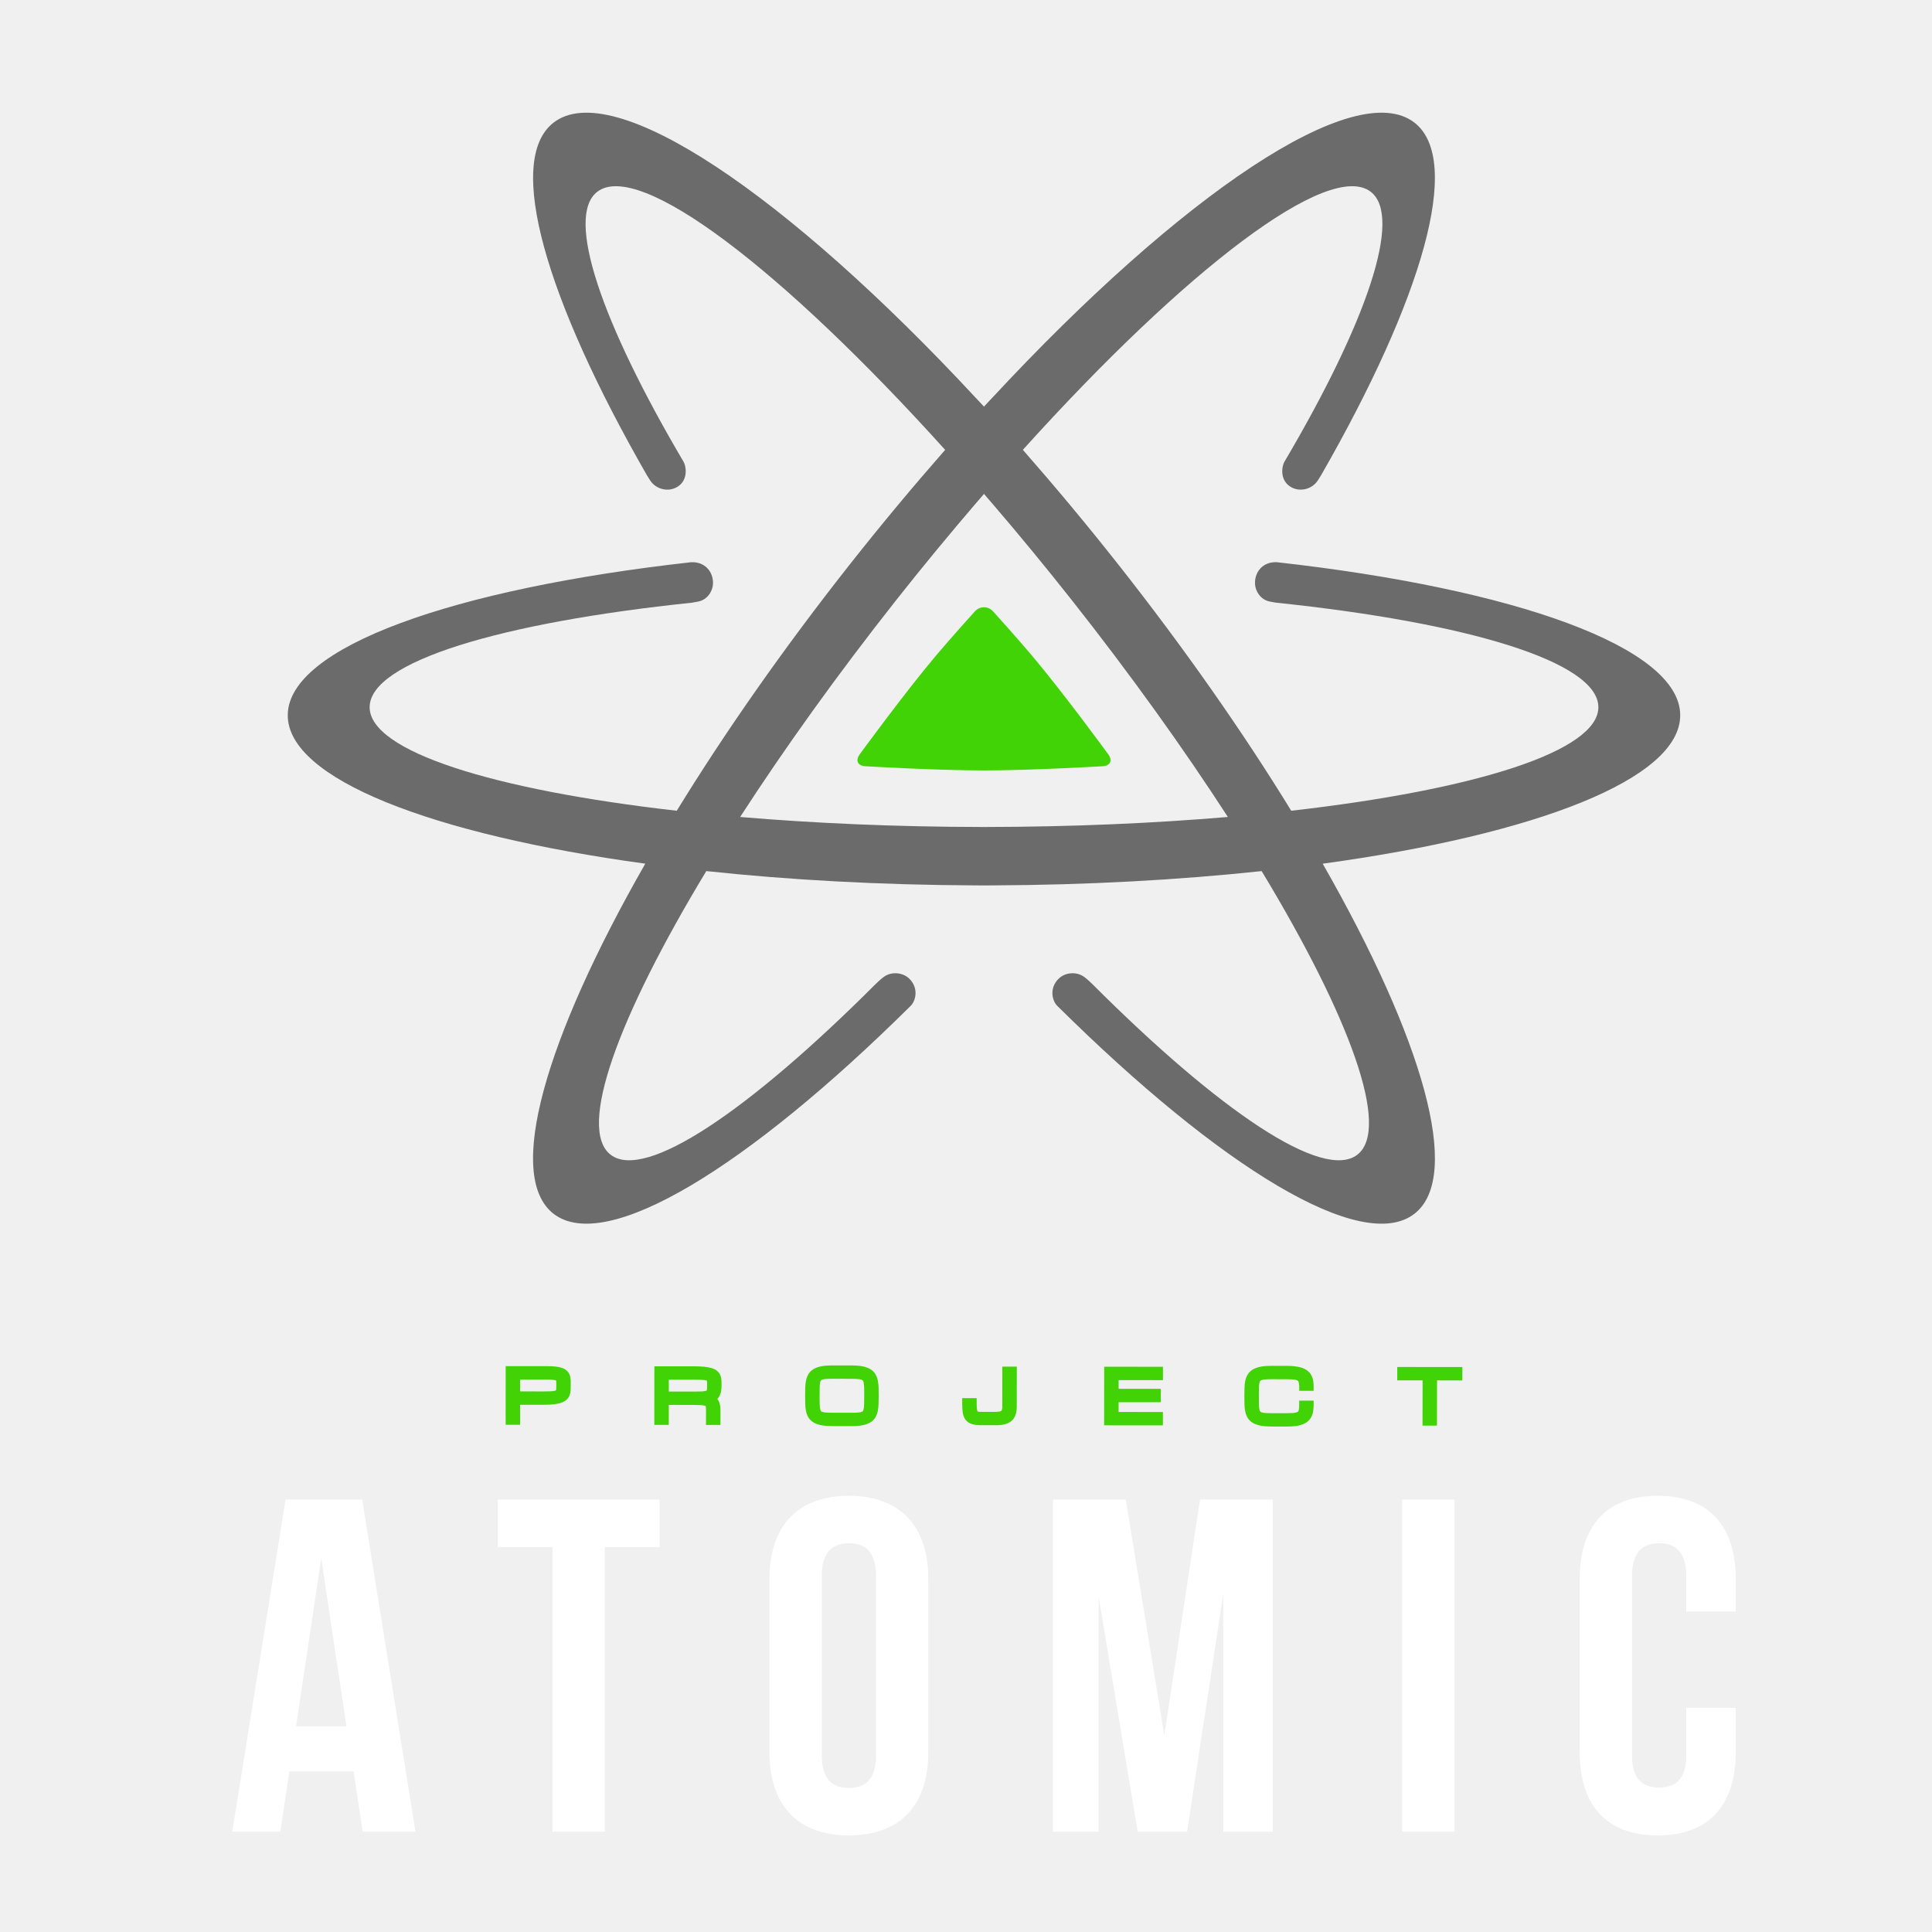
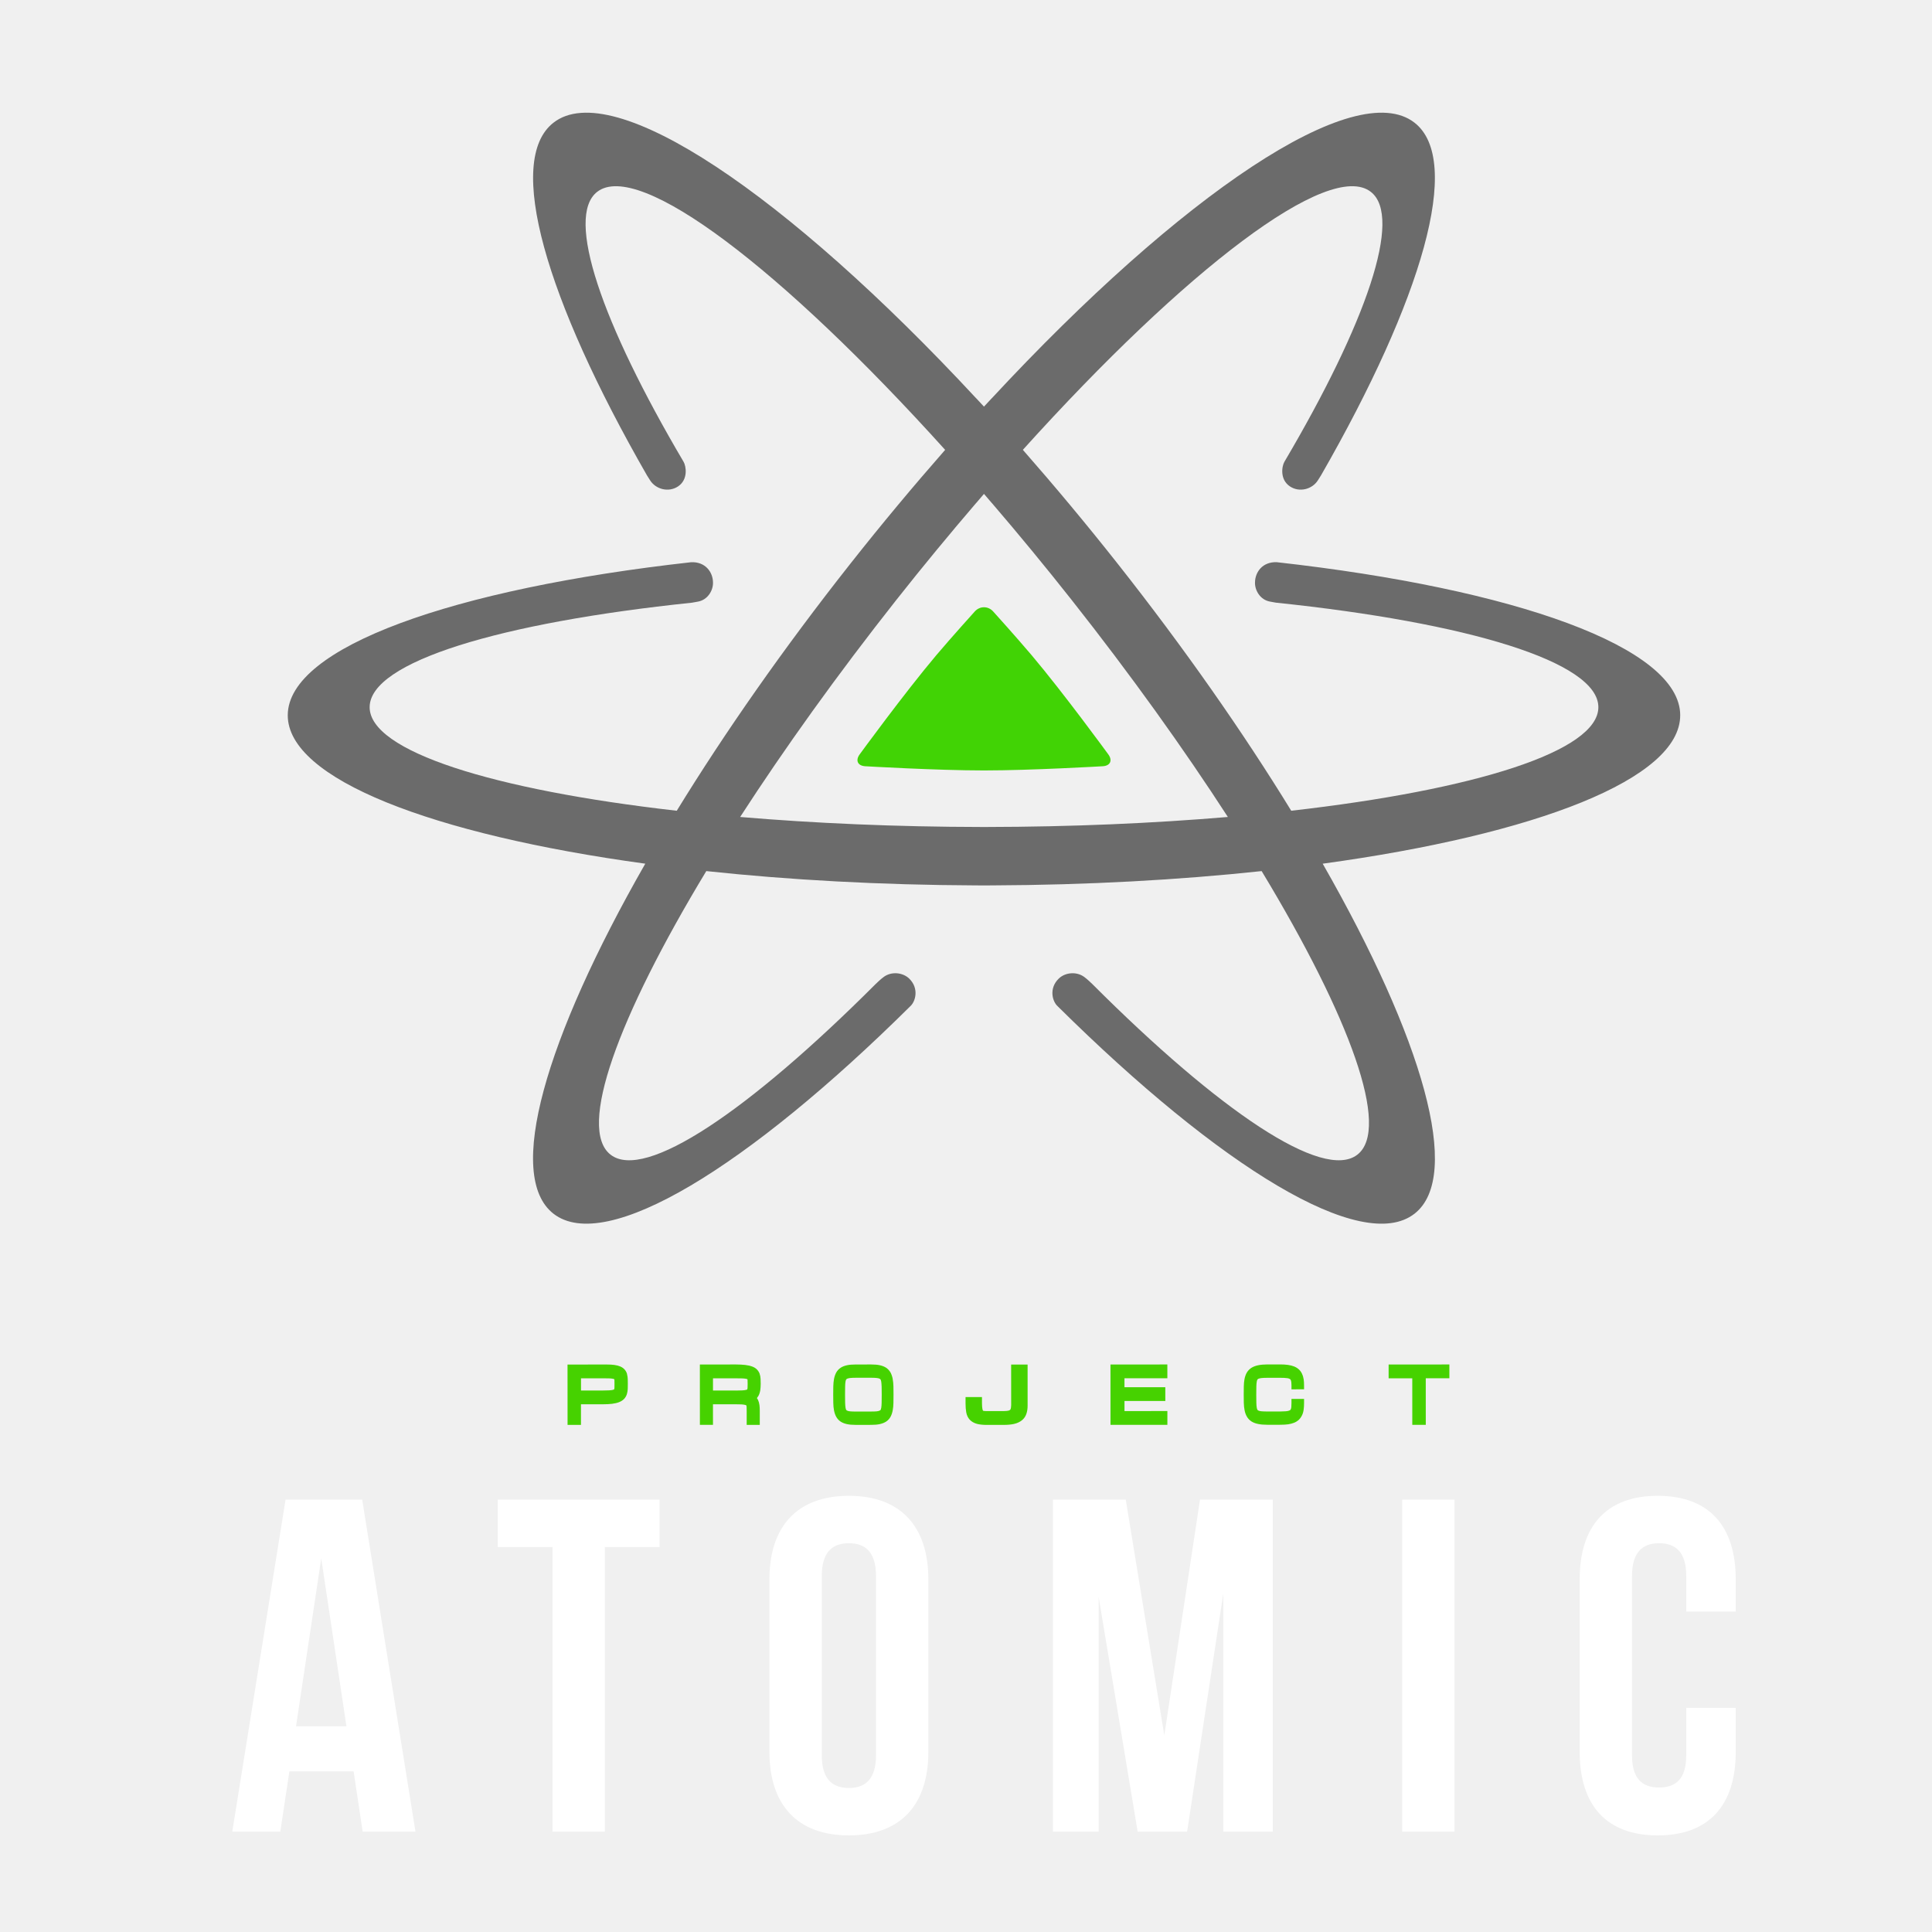
<svg xmlns="http://www.w3.org/2000/svg" version="1.2" id="Layer_1" x="0px" y="0px" width="160" height="160" viewBox="0 0 160 160" overflow="visible" xml:space="preserve" style="overflow:visible">
  <defs id="defs69" />
  <g id="g3325" transform="matrix(3.333333,0,0,3.333333,10,-216.6667)">
    <g id="g3">
      <g id="g3380" transform="matrix(0.3728235,0,0,0.3728235,3.553835,68.69464)">
        <g transform="matrix(1.043636,0,0,1.043636,-2.1,-2.399991)" id="g5">
          <path style="fill:#ffffff" d="m 11.697,109.759 -3.372,0 -0.578,-3.848 -4.101,0 -0.579,3.848 -3.067,0 3.403,-21.202 4.892,0 3.402,21.202 z m -7.627,-6.724 3.22,0 -1.61,-10.722 -1.61,10.722 z" id="path7" />
          <path style="fill:#ffffff" d="m 16.953,88.558 10.329,0 0,3.028 -3.492,0 0,18.173 -3.344,0 0,-18.173 -3.493,0 0,-3.028 z" id="path9" />
          <path style="fill:#ffffff" d="m 34.299,93.646 c 0,-3.393 1.793,-5.33 5.073,-5.33 3.282,0 5.074,1.938 5.074,5.33 l 0,11.023 c 0,3.394 -1.792,5.331 -5.074,5.331 -3.28,0 -5.073,-1.937 -5.073,-5.331 l 0,-11.023 z m 3.342,11.237 c 0,1.513 0.669,2.089 1.73,2.089 1.064,0 1.732,-0.576 1.732,-2.089 l 0,-11.449 c 0,-1.515 -0.668,-2.09 -1.732,-2.09 -1.062,0 -1.73,0.575 -1.73,2.09 l 0,11.449 z" id="path11" />
          <path style="fill:#ffffff" d="m 59.513,103.61 2.279,-15.053 4.647,0 0,21.202 -3.159,0 0,-15.205 -2.31,15.205 -3.159,0 -2.491,-14.993 0,14.993 -2.916,0 0,-21.201 4.647,0 2.462,15.052 z" id="path13" />
          <path style="fill:#ffffff" d="m 74.704,88.558 3.34,0 0,21.202 -3.34,0 0,-21.202 z" id="path15" />
          <path style="fill:#ffffff" d="m 96,101.854 0,2.815 c 0,3.394 -1.701,5.331 -4.982,5.331 -3.281,0 -4.982,-1.937 -4.982,-5.331 l 0,-11.023 c 0,-3.393 1.701,-5.33 4.982,-5.33 3.281,0 4.982,1.938 4.982,5.33 l 0,2.059 -3.16,0 0,-2.271 c 0,-1.515 -0.668,-2.09 -1.732,-2.09 -1.064,0 -1.731,0.575 -1.731,2.09 l 0,11.449 c 0,1.513 0.667,2.059 1.731,2.059 1.064,0 1.732,-0.546 1.732,-2.059 l 0,-3.029 3.16,0 z" id="path17" />
        </g>
-         <g transform="matrix(1.043586,-0.01027652,0.01027652,1.043586,-2.938966,-1.847602)" id="g19">
-           <g id="g21">
-             <path style="fill:#41d305" d="m 17.734,79.945 2.431,0.025 c 0.2,0.002 0.369,0.014 0.507,0.033 0.139,0.02 0.252,0.047 0.342,0.083 0.089,0.037 0.158,0.081 0.206,0.135 0.049,0.05 0.083,0.112 0.104,0.182 0.022,0.07 0.034,0.148 0.037,0.236 0.003,0.087 0.003,0.182 0.003,0.287 -0.001,0.11 -0.006,0.209 -0.012,0.303 -0.006,0.092 -0.023,0.176 -0.05,0.251 -0.029,0.075 -0.073,0.14 -0.133,0.195 -0.062,0.055 -0.147,0.102 -0.258,0.139 -0.111,0.035 -0.251,0.063 -0.419,0.081 -0.168,0.019 -0.378,0.025 -0.624,0.022 l -1.75,-0.018 -0.014,1.276 -0.404,-0.004 0.034,-3.226 z m 0.389,1.618 1.748,0.019 c 0.18,0.002 0.331,0 0.454,-0.006 0.123,-0.004 0.223,-0.016 0.304,-0.031 0.08,-0.016 0.141,-0.039 0.186,-0.069 0.043,-0.031 0.077,-0.07 0.097,-0.121 0.021,-0.051 0.034,-0.11 0.039,-0.181 0.003,-0.071 0.007,-0.156 0.007,-0.253 0.001,-0.09 0,-0.169 -10e-4,-0.235 -0.003,-0.066 -0.015,-0.123 -0.036,-0.167 -0.019,-0.044 -0.053,-0.08 -0.095,-0.107 -0.043,-0.028 -0.104,-0.048 -0.184,-0.064 -0.079,-0.017 -0.182,-0.027 -0.302,-0.03 -0.125,-0.008 -0.276,-0.011 -0.455,-0.013 l -1.749,-0.018 -0.013,1.276 z" id="path23" />
-             <path style="fill:#41d305" d="m 18.361,83.436 -0.923,-0.01 0.04,-3.742 2.689,0.028 c 0.206,0.002 0.388,0.014 0.541,0.035 0.163,0.021 0.294,0.056 0.403,0.099 0.13,0.055 0.229,0.119 0.302,0.202 0.072,0.075 0.127,0.17 0.16,0.279 0.028,0.092 0.044,0.192 0.047,0.304 10e-4,0.09 10e-4,0.19 10e-4,0.298 -10e-4,0.112 -0.004,0.219 -0.01,0.315 -0.008,0.116 -0.031,0.224 -0.065,0.324 -0.045,0.115 -0.113,0.214 -0.202,0.296 -0.086,0.081 -0.204,0.145 -0.35,0.193 -0.129,0.044 -0.292,0.075 -0.476,0.095 -0.178,0.018 -0.391,0.025 -0.654,0.022 l -1.489,-0.015 -0.014,1.277 z m 0.024,-2.131 1.49,0.017 c 0.165,0.002 0.313,10e-4 0.439,-0.004 0.11,-0.004 0.197,-0.014 0.264,-0.026 0.066,-0.014 0.086,-0.027 0.086,-0.027 0.015,-0.024 0.024,-0.054 0.027,-0.105 0.005,-0.07 0.006,-0.149 0.007,-0.241 0.002,-0.084 0.001,-0.158 -0.001,-0.218 -10e-4,-0.047 -0.009,-0.068 -0.013,-0.074 10e-4,0.005 -0.024,-0.01 -0.092,-0.024 -0.067,-0.013 -0.156,-0.022 -0.263,-0.027 -0.121,-0.003 -0.27,-0.008 -0.446,-0.01 l -1.489,-0.016 -0.009,0.755 z" id="path25" />
-           </g>
-           <g id="g27">
-             <path style="fill:#41d305" d="M 30.896,83.312 30.493,83.307 30.5,82.703 c 0,-0.099 0,-0.184 -0.003,-0.254 C 30.496,82.38 30.484,82.319 30.464,82.267 30.444,82.218 30.412,82.176 30.37,82.144 30.328,82.113 30.265,82.088 30.184,82.071 30.105,82.053 30.003,82.04 29.881,82.03 29.758,82.025 29.608,82.019 29.429,82.017 L 27.61,82 l -0.013,1.277 -0.404,-0.005 0.034,-3.224 2.29,0.023 c 0.246,0.003 0.455,0.015 0.624,0.034 0.168,0.021 0.307,0.048 0.417,0.083 0.11,0.038 0.194,0.08 0.254,0.134 0.06,0.052 0.103,0.114 0.13,0.184 0.026,0.07 0.04,0.149 0.045,0.236 0.003,0.087 0.005,0.182 0.004,0.287 -0.001,0.135 -0.013,0.254 -0.032,0.354 -0.021,0.102 -0.054,0.188 -0.1,0.258 -0.044,0.07 -0.104,0.128 -0.18,0.17 -0.075,0.041 -0.168,0.069 -0.282,0.084 0.113,0.02 0.202,0.05 0.269,0.091 0.067,0.043 0.119,0.1 0.155,0.167 0.035,0.068 0.059,0.147 0.068,0.24 0.011,0.093 0.016,0.197 0.015,0.317 l -0.008,0.602 z m -3.28,-1.646 1.882,0.02 c 0.179,0.002 0.331,0 0.454,-0.006 0.124,-0.004 0.225,-0.015 0.304,-0.029 0.082,-0.018 0.142,-0.041 0.187,-0.071 0.043,-0.03 0.078,-0.07 0.098,-0.121 0.02,-0.05 0.033,-0.11 0.038,-0.181 0.003,-0.07 0.007,-0.154 0.007,-0.253 0.002,-0.089 0,-0.17 0,-0.234 -0.004,-0.066 -0.015,-0.122 -0.036,-0.168 -0.02,-0.044 -0.052,-0.08 -0.094,-0.106 -0.044,-0.027 -0.105,-0.048 -0.186,-0.064 -0.08,-0.017 -0.179,-0.027 -0.303,-0.031 -0.123,-0.007 -0.274,-0.01 -0.454,-0.013 l -1.883,-0.02 -0.014,1.277 z" id="path29" />
-             <path style="fill:#41d305" d="m 31.153,83.574 -0.923,-0.01 0.01,-0.862 c 0,-0.095 0,-0.174 -0.002,-0.243 -0.003,-0.053 -0.012,-0.085 -0.016,-0.098 -0.007,-0.007 -0.027,-0.021 -0.094,-0.036 -0.069,-0.015 -0.16,-0.028 -0.261,-0.033 -0.133,-0.007 -0.281,-0.013 -0.442,-0.013 l -1.557,-0.018 -0.014,1.276 -0.924,-0.01 0.041,-3.741 2.548,0.026 c 0.247,0.004 0.465,0.016 0.651,0.036 0.188,0.022 0.343,0.054 0.471,0.095 0.148,0.05 0.262,0.111 0.345,0.188 0.088,0.077 0.157,0.172 0.198,0.282 0.035,0.096 0.056,0.201 0.062,0.315 0.004,0.091 0.006,0.194 0.004,0.303 -0.001,0.146 -0.014,0.281 -0.037,0.399 -0.026,0.134 -0.071,0.251 -0.135,0.351 -0.033,0.046 -0.068,0.091 -0.108,0.131 0.03,0.036 0.057,0.076 0.079,0.117 0.051,0.099 0.083,0.21 0.099,0.333 0.012,0.103 0.016,0.216 0.016,0.349 l -0.011,0.863 z m -3.275,-2.165 1.622,0.017 c 0.168,0.001 0.315,0.001 0.441,-0.004 0.109,-0.005 0.199,-0.013 0.264,-0.028 0.067,-0.012 0.087,-0.025 0.087,-0.025 0.014,-0.024 0.022,-0.055 0.026,-0.106 0.004,-0.068 0.006,-0.148 0.007,-0.24 0.001,-0.085 0,-0.159 -0.003,-0.22 -10e-4,-0.046 -0.01,-0.067 -0.012,-0.073 0.001,0.002 -0.023,-0.009 -0.093,-0.024 -0.068,-0.013 -0.156,-0.022 -0.263,-0.028 -0.122,-0.003 -0.27,-0.008 -0.447,-0.009 l -1.622,-0.018 -0.007,0.758 z" id="path31" />
-           </g>
-           <g id="g33">
-             <path style="fill:#41d305" d="m 39.553,80.115 c 0.247,0.003 0.454,0.019 0.623,0.052 0.168,0.031 0.308,0.079 0.416,0.141 0.109,0.062 0.193,0.14 0.25,0.233 0.059,0.092 0.101,0.202 0.126,0.327 0.027,0.125 0.041,0.265 0.044,0.421 0.003,0.157 0.004,0.331 10e-4,0.522 -0.002,0.188 -0.006,0.362 -0.013,0.52 -0.006,0.156 -0.024,0.297 -0.052,0.42 -0.029,0.125 -0.073,0.233 -0.133,0.325 -0.061,0.092 -0.146,0.167 -0.256,0.228 -0.109,0.058 -0.25,0.103 -0.419,0.13 -0.169,0.03 -0.377,0.041 -0.625,0.039 L 38.298,83.46 c -0.246,-0.002 -0.455,-0.02 -0.625,-0.052 -0.169,-0.032 -0.307,-0.08 -0.416,-0.14 -0.107,-0.061 -0.192,-0.138 -0.251,-0.233 -0.059,-0.093 -0.101,-0.202 -0.126,-0.327 -0.025,-0.125 -0.04,-0.266 -0.043,-0.422 -0.003,-0.156 -0.003,-0.33 0,-0.519 0.002,-0.191 0.005,-0.366 0.012,-0.521 0.006,-0.157 0.022,-0.297 0.052,-0.421 0.028,-0.124 0.072,-0.233 0.133,-0.325 0.061,-0.091 0.146,-0.167 0.256,-0.227 0.11,-0.059 0.25,-0.104 0.42,-0.132 0.17,-0.028 0.377,-0.041 0.624,-0.038 l 1.219,0.012 z m -0.033,3.021 c 0.178,0.002 0.328,-10e-4 0.452,-0.01 0.123,-0.009 0.224,-0.028 0.304,-0.061 0.081,-0.032 0.143,-0.076 0.187,-0.134 0.043,-0.061 0.076,-0.142 0.098,-0.24 0.02,-0.101 0.032,-0.221 0.039,-0.366 0.006,-0.146 0.008,-0.318 0.01,-0.52 0.002,-0.202 0.004,-0.375 0,-0.521 -0.002,-0.144 -0.013,-0.267 -0.03,-0.366 -0.02,-0.1 -0.049,-0.179 -0.092,-0.241 -0.043,-0.061 -0.104,-0.106 -0.184,-0.14 C 40.226,80.504 40.125,80.482 40.003,80.47 39.88,80.46 39.73,80.451 39.549,80.449 l -1.217,-0.013 c -0.18,-0.002 -0.331,0.002 -0.454,0.011 -0.124,0.01 -0.225,0.031 -0.305,0.062 -0.08,0.031 -0.143,0.076 -0.187,0.136 -0.043,0.061 -0.075,0.139 -0.096,0.239 -0.021,0.099 -0.034,0.221 -0.038,0.366 -0.006,0.144 -0.009,0.319 -0.01,0.52 -0.002,0.201 -0.002,0.375 0,0.52 0.001,0.144 0.012,0.267 0.031,0.365 0.018,0.1 0.047,0.182 0.092,0.242 0.041,0.061 0.103,0.104 0.182,0.139 0.08,0.033 0.179,0.056 0.303,0.068 0.123,0.011 0.274,0.017 0.455,0.019 l 1.215,0.013 z" id="path35" />
-             <path style="fill:#41d305" d="m 39.514,83.731 -1.217,-0.014 c -0.265,-0.003 -0.484,-0.02 -0.67,-0.057 -0.193,-0.035 -0.36,-0.093 -0.494,-0.167 -0.149,-0.086 -0.264,-0.195 -0.345,-0.323 -0.073,-0.117 -0.128,-0.256 -0.16,-0.411 -0.03,-0.139 -0.046,-0.298 -0.048,-0.47 -0.002,-0.16 -0.002,-0.335 -10e-4,-0.528 0.003,-0.193 0.008,-0.369 0.012,-0.528 0.008,-0.174 0.025,-0.329 0.059,-0.468 0.036,-0.155 0.093,-0.292 0.171,-0.41 0.083,-0.126 0.201,-0.23 0.349,-0.312 0.135,-0.073 0.3,-0.126 0.5,-0.159 0.185,-0.032 0.404,-0.046 0.671,-0.042 l 1.217,0.012 c 0.266,0.003 0.483,0.022 0.67,0.058 0.197,0.039 0.361,0.095 0.496,0.171 0.145,0.083 0.26,0.19 0.342,0.319 0.072,0.119 0.126,0.258 0.159,0.41 0.029,0.143 0.045,0.297 0.049,0.472 0.003,0.159 0.004,0.335 10e-4,0.529 -0.002,0.191 -0.007,0.368 -0.014,0.526 -0.006,0.173 -0.027,0.331 -0.059,0.47 -0.037,0.155 -0.092,0.29 -0.168,0.408 -0.083,0.126 -0.201,0.233 -0.35,0.313 -0.139,0.073 -0.305,0.126 -0.5,0.159 -0.186,0.032 -0.405,0.044 -0.67,0.042 z M 38.33,80.695 c -0.171,-0.002 -0.316,0.001 -0.433,0.01 -0.097,0.008 -0.175,0.023 -0.23,0.044 -0.031,0.014 -0.056,0.029 -0.072,0.049 -0.019,0.027 -0.039,0.075 -0.052,0.138 -0.017,0.084 -0.027,0.191 -0.03,0.319 -0.004,0.145 -0.009,0.316 -0.011,0.515 -0.002,0.2 -0.001,0.371 0,0.513 0.002,0.13 0.012,0.238 0.027,0.323 0.014,0.078 0.033,0.12 0.049,0.143 0.013,0.017 0.037,0.034 0.07,0.047 0.053,0.022 0.129,0.039 0.228,0.048 0.117,0.012 0.261,0.017 0.43,0.019 l 1.218,0.013 c 0.166,0.002 0.312,0 0.43,-0.008 0.097,-0.008 0.174,-0.022 0.226,-0.043 0.037,-0.015 0.061,-0.031 0.077,-0.05 0.013,-0.019 0.034,-0.06 0.051,-0.138 0.017,-0.082 0.029,-0.191 0.033,-0.322 0.005,-0.142 0.008,-0.312 0.012,-0.511 10e-4,-0.2 10e-4,-0.37 0,-0.515 -0.003,-0.129 -0.012,-0.237 -0.027,-0.32 -0.012,-0.062 -0.029,-0.111 -0.05,-0.142 -0.013,-0.019 -0.037,-0.035 -0.069,-0.049 -0.053,-0.023 -0.13,-0.04 -0.228,-0.048 -0.115,-0.012 -0.261,-0.019 -0.432,-0.02 L 38.33,80.695 Z" id="path37" />
-           </g>
-           <g id="g39">
-             <path style="fill:#41d305" d="M 47.794,83.494 C 47.592,83.492 47.43,83.472 47.305,83.433 47.184,83.396 47.089,83.335 47.023,83.251 46.956,83.164 46.911,83.055 46.89,82.917 46.87,82.778 46.861,82.61 46.864,82.408 l 0.002,-0.133 0.401,0.005 0,0.134 c -0.003,0.166 0.006,0.296 0.023,0.396 0.017,0.098 0.045,0.171 0.089,0.224 0.042,0.053 0.097,0.085 0.166,0.101 0.067,0.015 0.153,0.022 0.253,0.024 l 0.942,0.009 c 0.134,0.002 0.248,-0.009 0.334,-0.031 0.087,-0.023 0.155,-0.06 0.207,-0.11 0.051,-0.049 0.087,-0.112 0.108,-0.189 0.021,-0.077 0.029,-0.167 0.031,-0.272 l 0.024,-2.277 0.407,0.004 -0.026,2.284 c 0,0.168 -0.021,0.312 -0.06,0.43 -0.039,0.118 -0.099,0.216 -0.182,0.289 -0.086,0.075 -0.198,0.129 -0.336,0.163 -0.139,0.034 -0.308,0.049 -0.51,0.048 l -0.943,-0.013 z" id="path41" />
-             <path style="fill:#41d305" d="m 48.734,83.763 -0.942,-0.01 C 47.563,83.751 47.379,83.727 47.23,83.682 47.059,83.629 46.918,83.536 46.819,83.411 46.724,83.289 46.661,83.138 46.634,82.958 46.612,82.803 46.601,82.624 46.603,82.406 l 0.004,-0.393 0.923,0.01 -0.004,0.392 c -0.001,0.15 0.007,0.268 0.02,0.348 0.014,0.081 0.033,0.105 0.034,0.107 0.005,0.004 0.007,0.008 0.021,0.012 0.048,0.01 0.117,0.016 0.199,0.017 l 0.944,0.01 c 0.136,0.002 0.219,-0.013 0.265,-0.024 0.042,-0.01 0.073,-0.026 0.092,-0.045 0.016,-0.015 0.028,-0.039 0.037,-0.072 0.016,-0.054 0.024,-0.124 0.024,-0.207 l 0.027,-2.536 0.925,0.011 -0.029,2.542 c -10e-4,0.192 -0.026,0.363 -0.073,0.506 -0.051,0.162 -0.138,0.298 -0.259,0.404 -0.115,0.103 -0.265,0.177 -0.444,0.22 -0.161,0.04 -0.35,0.058 -0.575,0.055 z" id="path43" />
-           </g>
-           <g id="g45">
-             <path style="fill:#41d305" d="m 55.912,83.582 0.034,-3.225 3.235,0.035 -0.003,0.337 -2.829,-0.031 -0.012,1.074 2.694,0.029 -0.003,0.335 -2.694,-0.03 -0.012,1.143 2.829,0.03 -0.003,0.336 -3.236,-0.033 z" id="path47" />
-             <polygon style="fill:#41d305" points="59.285,82.4 56.59,82.371 56.583,82.995 59.413,83.024 59.403,83.878 55.651,83.838 55.692,80.097 59.444,80.136 59.436,80.991 56.605,80.96 56.599,81.515 59.293,81.545 " id="polygon49" />
-           </g>
-           <g id="g51">
-             <path style="fill:#41d305" d="M 68.391,81.5 C 68.393,81.332 68.377,81.199 68.342,81.1 68.305,81.003 68.246,80.928 68.164,80.877 68.08,80.823 67.97,80.791 67.833,80.774 67.695,80.759 67.527,80.75 67.324,80.748 l -0.946,-0.01 c -0.179,-0.003 -0.33,0.002 -0.453,0.012 -0.124,0.009 -0.226,0.028 -0.306,0.06 -0.079,0.031 -0.142,0.076 -0.188,0.136 -0.042,0.062 -0.075,0.14 -0.094,0.239 -0.021,0.099 -0.035,0.221 -0.039,0.366 -0.005,0.144 -0.008,0.318 -0.009,0.52 -0.003,0.201 -0.004,0.375 -0.001,0.521 0.001,0.144 0.013,0.265 0.031,0.365 0.017,0.099 0.047,0.181 0.089,0.242 0.044,0.06 0.106,0.104 0.185,0.139 0.079,0.034 0.181,0.056 0.303,0.068 0.122,0.011 0.273,0.018 0.452,0.019 l 0.947,0.011 c 0.156,0.002 0.292,0 0.406,-0.008 0.113,-0.007 0.212,-0.021 0.292,-0.043 0.081,-0.022 0.145,-0.052 0.195,-0.09 0.049,-0.038 0.087,-0.087 0.117,-0.146 0.028,-0.06 0.046,-0.131 0.057,-0.212 0.01,-0.084 0.018,-0.181 0.018,-0.294 l 0.404,0.005 c -0.001,0.135 -0.01,0.257 -0.029,0.364 -0.018,0.107 -0.047,0.204 -0.092,0.29 -0.045,0.082 -0.101,0.155 -0.174,0.216 -0.072,0.061 -0.164,0.111 -0.274,0.15 -0.109,0.038 -0.24,0.067 -0.39,0.084 -0.153,0.017 -0.331,0.022 -0.531,0.02 l -0.948,-0.009 c -0.246,-0.003 -0.453,-0.02 -0.622,-0.052 -0.169,-0.032 -0.308,-0.079 -0.418,-0.14 -0.109,-0.062 -0.192,-0.139 -0.25,-0.233 -0.059,-0.093 -0.102,-0.202 -0.128,-0.326 -0.025,-0.124 -0.041,-0.266 -0.043,-0.422 0,-0.156 -0.002,-0.33 0,-0.52 0.002,-0.191 0.006,-0.365 0.012,-0.521 0.006,-0.157 0.023,-0.296 0.052,-0.42 0.029,-0.124 0.073,-0.233 0.133,-0.325 0.062,-0.091 0.147,-0.166 0.256,-0.227 0.111,-0.059 0.251,-0.104 0.421,-0.132 0.169,-0.028 0.375,-0.04 0.623,-0.037 l 0.947,0.01 c 0.202,0.003 0.378,0.013 0.529,0.034 0.152,0.021 0.281,0.049 0.39,0.089 0.109,0.04 0.199,0.089 0.271,0.149 0.071,0.06 0.126,0.128 0.169,0.21 0.042,0.078 0.07,0.171 0.086,0.271 0.018,0.1 0.023,0.214 0.022,0.336 L 68.391,81.5 Z" id="path53" />
-             <path style="fill:#41d305" d="m 67.288,84.03 -0.945,-0.01 c -0.261,-0.003 -0.488,-0.022 -0.67,-0.057 -0.192,-0.036 -0.358,-0.094 -0.494,-0.167 -0.148,-0.084 -0.264,-0.193 -0.344,-0.322 -0.074,-0.118 -0.13,-0.256 -0.161,-0.412 -0.031,-0.141 -0.046,-0.3 -0.05,-0.472 0,-0.158 -0.003,-0.333 0,-0.525 0.002,-0.195 0.007,-0.37 0.013,-0.528 0.006,-0.17 0.024,-0.328 0.057,-0.469 0.037,-0.154 0.095,-0.293 0.171,-0.409 0.086,-0.127 0.203,-0.232 0.35,-0.312 0.136,-0.073 0.3,-0.125 0.5,-0.16 0.184,-0.032 0.404,-0.045 0.668,-0.043 l 0.947,0.011 c 0.21,0.002 0.399,0.015 0.562,0.038 0.167,0.023 0.318,0.057 0.444,0.104 0.139,0.05 0.254,0.115 0.349,0.195 0.095,0.078 0.173,0.175 0.231,0.287 0.054,0.103 0.093,0.22 0.113,0.35 0.019,0.118 0.026,0.245 0.023,0.379 l -0.001,0.259 -0.923,-0.01 0.004,-0.26 C 68.133,81.329 68.111,81.237 68.096,81.19 68.075,81.134 68.047,81.111 68.025,81.098 67.989,81.077 67.923,81.047 67.8,81.035 67.675,81.02 67.514,81.012 67.321,81.01 l -0.946,-0.011 c -0.17,-0.002 -0.314,0.002 -0.43,0.011 -0.098,0.008 -0.176,0.021 -0.23,0.043 -0.035,0.014 -0.058,0.029 -0.073,0.05 -0.02,0.028 -0.038,0.077 -0.051,0.138 -0.018,0.082 -0.028,0.191 -0.032,0.32 -0.004,0.143 -0.008,0.314 -0.01,0.516 -0.003,0.198 -0.003,0.369 -0.001,0.511 0.001,0.13 0.011,0.239 0.027,0.323 0.014,0.079 0.033,0.122 0.05,0.142 0.002,0.006 0.017,0.028 0.068,0.048 0.054,0.022 0.13,0.039 0.229,0.049 0.117,0.011 0.263,0.017 0.43,0.019 l 0.946,0.01 c 0.157,0.002 0.284,-0.001 0.385,-0.007 0.098,-0.005 0.178,-0.018 0.238,-0.034 0.06,-0.017 0.091,-0.033 0.106,-0.045 0.018,-0.013 0.031,-0.03 0.042,-0.054 0.011,-0.022 0.025,-0.062 0.035,-0.137 0.008,-0.072 0.015,-0.159 0.016,-0.262 l 0.002,-0.258 0.923,0.011 -0.003,0.258 c -0.001,0.146 -0.012,0.283 -0.032,0.402 -0.021,0.138 -0.062,0.26 -0.118,0.368 -0.061,0.114 -0.14,0.214 -0.237,0.295 -0.096,0.08 -0.215,0.147 -0.355,0.196 -0.128,0.045 -0.274,0.077 -0.449,0.098 -0.161,0.015 -0.344,0.022 -0.563,0.02 z" id="path55" />
-           </g>
-           <g id="g57">
-             <path style="fill:#41d305" d="m 78.301,80.598 -0.005,0.337 -1.617,-0.017 -0.031,2.887 -0.404,-0.004 0.032,-2.889 -1.617,-0.016 0.003,-0.338 3.639,0.04 z" id="path59" />
-             <polygon style="fill:#41d305" points="76.903,84.066 75.981,84.057 76.014,81.17 74.395,81.152 74.404,80.298 78.562,80.342 78.552,81.196 76.936,81.179 " id="polygon61" />
-           </g>
-         </g>
        <path style="fill:#41d305" d="m 47.993,41.432 c -3.136,0 -7.912,-0.28 -7.912,-0.28 -0.5,-0.029 -0.669,-0.383 -0.374,-0.788 0,0 2.963,-4.067 5.112,-6.616 1.062,-1.252 2.563,-2.912 2.563,-2.912 0.336,-0.372 0.885,-0.372 1.221,0 0,0 1.5,1.659 2.562,2.912 2.151,2.548 5.115,6.616 5.115,6.616 0.294,0.405 0.127,0.759 -0.374,0.788 -10e-4,0 -4.781,0.28 -7.914,0.28 z" id="path63" />
        <path style="fill:#6b6b6b" d="m 94.39,37.748 c -0.018,-4.529 -11.022,-8.421 -26.879,-10.193 -0.95,-0.042 -1.443,0.655 -1.457,1.328 -0.027,0.533 0.343,1.191 1.018,1.3 0.126,0.02 0.234,0.046 0.375,0.068 12.776,1.331 21.476,3.943 21.488,6.958 0.015,2.942 -8.226,5.517 -20.467,6.908 C 65.27,38.906 61.367,33.312 56.91,27.665 54.808,25.002 52.689,22.466 50.584,20.067 61.44,8.032 71.007,0.717 73.773,2.876 c 2.139,1.669 -0.298,8.727 -5.762,17.991 -0.171,0.298 -0.312,1.177 0.365,1.633 0.638,0.431 1.5,0.193 1.874,-0.411 0.053,-0.093 0.153,-0.235 0.207,-0.328 C 77.192,10.029 79.916,0.787 76.684,-1.734 72.735,-4.815 61.129,3.044 48.512,16.632 l 0,-0.003 c -0.172,0.186 -0.345,0.369 -0.52,0.558 -0.173,-0.189 -0.346,-0.373 -0.519,-0.558 l 0,0.003 C 34.858,3.044 23.253,-4.815 19.304,-1.734 c -3.233,2.522 -0.508,11.763 6.226,23.495 0.053,0.093 0.152,0.236 0.207,0.328 0.376,0.604 1.236,0.842 1.875,0.411 0.676,-0.456 0.535,-1.336 0.364,-1.633 C 22.513,11.604 20.075,4.544 22.215,2.876 24.982,0.717 34.548,8.031 45.405,20.069 43.301,22.467 41.181,25.004 39.08,27.667 34.622,33.314 30.719,38.908 27.52,44.118 15.279,42.727 7.038,40.152 7.054,37.21 c 0.014,-3.016 8.712,-5.627 21.488,-6.958 0.142,-0.022 0.249,-0.048 0.375,-0.068 0.674,-0.11 1.044,-0.767 1.017,-1.3 -0.014,-0.672 -0.508,-1.369 -1.457,-1.328 -15.858,1.77 -26.861,5.662 -26.88,10.191 -0.019,4.243 9.6,7.951 23.825,9.898 -6.665,11.654 -9.337,20.814 -6.119,23.325 3.485,2.718 12.937,-3.086 23.781,-13.826 0.361,-0.329 0.585,-1.2 -0.072,-1.839 -0.422,-0.411 -1.177,-0.497 -1.699,-0.113 -0.205,0.149 -0.399,0.341 -0.541,0.475 -8.458,8.46 -15.382,13.15 -17.665,11.368 -2.22,-1.728 0.483,-9.141 6.381,-18.896 5.518,0.591 11.598,0.927 17.985,0.953 l 0,0 c 0.089,0 0.177,0 0.267,0.001 0.068,0 0.137,10e-4 0.206,10e-4 0.016,0 0.031,0 0.045,0 0.017,0 0.031,0 0.047,0 0.069,0 0.137,-10e-4 0.206,-10e-4 0.09,0 0.177,-0.001 0.266,-0.001 l 0,0 c 6.388,-0.025 12.467,-0.362 17.986,-0.953 5.898,9.755 8.602,17.168 6.381,18.896 -2.283,1.781 -9.207,-2.909 -17.664,-11.368 -0.143,-0.134 -0.337,-0.326 -0.542,-0.475 -0.522,-0.383 -1.277,-0.298 -1.698,0.113 -0.657,0.639 -0.434,1.509 -0.072,1.839 10.845,10.741 20.297,16.545 23.782,13.827 3.218,-2.511 0.547,-11.672 -6.119,-23.325 14.224,-1.947 23.844,-5.654 23.825,-9.899 z M 48.141,45.2 c -0.049,0 -0.098,0 -0.148,0 -0.048,0 -0.097,0 -0.146,0 -5.72,-0.008 -11.162,-0.248 -16.103,-0.667 2.938,-4.539 6.457,-9.46 10.415,-14.472 1.778,-2.252 3.556,-4.402 5.315,-6.455 l 0,0.004 c 0.172,-0.201 0.346,-0.408 0.519,-0.607 0.173,0.199 0.348,0.406 0.52,0.607 l 0,-0.004 c 1.761,2.053 3.538,4.203 5.315,6.455 3.96,5.013 7.479,9.933 10.417,14.472 -4.941,0.418 -10.383,0.659 -16.103,0.667 z" id="path65" />
      </g>
+       <path d="m 12.58,99.14 c -0.012,-0.043 -0.033,-0.082 -0.059,-0.111 -0.027,-0.033 -0.063,-0.058 -0.11,-0.079 -0.039,-0.017 -0.087,-0.03 -0.146,-0.038 -0.055,-0.008 -0.121,-0.011 -0.195,-0.011 l -0.97,9.6e-4 0.001,1.499 0.333,-4.8e-4 7.7e-5,-0.511 0.537,-3.9e-4 c 0.095,-4.7e-4 0.172,-0.004 0.236,-0.012 0.067,-0.009 0.125,-0.022 0.171,-0.04 0.052,-0.02 0.094,-0.047 0.125,-0.079 0.032,-0.033 0.056,-0.073 0.071,-0.12 0.012,-0.04 0.02,-0.084 0.022,-0.13 0.002,-0.039 0.002,-0.081 0.002,-0.126 -4.5e-4,-0.043 -8.7e-4,-0.083 -0.002,-0.119 -0.001,-0.044 -0.007,-0.084 -0.018,-0.121 z m -0.314,0.338 c -0.001,0.02 -0.004,0.032 -0.009,0.042 0,0 -0.007,0.005 -0.031,0.011 -0.024,0.006 -0.055,0.01 -0.095,0.012 -0.045,0.003 -0.099,0.004 -0.158,0.004 l -0.538,1.2e-4 -1.74e-4,-0.303 0.537,-6.9e-4 c 0.064,6.1e-4 0.118,10e-4 0.161,0.002 0.039,0.001 0.071,0.005 0.095,0.01 0.025,0.005 0.034,0.011 0.033,0.009 0.002,0.002 0.004,0.011 0.005,0.029 0.002,0.024 0.002,0.054 0.001,0.087 3.9e-4,0.037 8.1e-5,0.069 -0.001,0.097 z" id="path4280-8" style="color:#000000;color-interpolation:sRGB;color-interpolation-filters:linearRGB;fill:#46d200;fill-opacity:1;fill-rule:nonzero;stroke-width:1;stroke-linecap:butt;stroke-linejoin:miter;stroke-miterlimit:4;stroke-opacity:1;stroke-dasharray:none;stroke-dashoffset:0;marker:none;visibility:visible;display:inline;overflow:visible;isolation:auto;mix-blend-mode:normal;enable-background:accumulate;clip-rule:nonzero;color-rendering:auto;image-rendering:auto;shape-rendering:auto;text-rendering:auto" />
+       <path d="m 15.874,99.134 c -0.015,-0.044 -0.04,-0.082 -0.071,-0.112 -0.03,-0.031 -0.07,-0.055 -0.123,-0.074 -0.045,-0.016 -0.1,-0.028 -0.166,-0.036 -0.065,-0.008 -0.142,-0.011 -0.229,-0.012 l -0.897,0.001 8.1e-4,1.499 0.325,-1.9e-4 -4.5e-4,-0.511 0.549,-1.1e-4 c 0.057,-5e-4 0.109,9.8e-4 0.156,0.003 0.036,0.002 0.067,0.006 0.092,0.012 0.024,0.006 0.031,0.011 0.033,0.014 0.002,0.005 0.005,0.018 0.006,0.04 0.002,0.027 0.002,0.059 0.002,0.097 l -4.6e-5,0.346 0.325,-1.9e-4 4.5e-5,-0.346 c -5.4e-4,-0.053 -0.002,-0.099 -0.007,-0.14 -0.006,-0.049 -0.018,-0.093 -0.036,-0.133 -0.008,-0.017 -0.018,-0.032 -0.028,-0.047 0.013,-0.016 0.026,-0.034 0.037,-0.053 0.022,-0.04 0.037,-0.087 0.046,-0.141 0.007,-0.047 0.011,-0.101 0.011,-0.16 -3.1e-5,-0.044 -8.4e-4,-0.085 -0.003,-0.121 -0.002,-0.046 -0.01,-0.088 -0.023,-0.126 z m -0.589,0.413 -0.571,4.1e-4 -6.9e-5,-0.303 0.571,-4.1e-4 c 0.063,-3.1e-4 0.115,10e-4 0.158,0.002 0.038,0.002 0.069,0.005 0.093,0.01 0.025,0.005 0.033,0.01 0.033,0.009 6.6e-4,0.002 0.004,0.01 0.004,0.029 0.002,0.025 0.002,0.054 0.002,0.088 1.75e-4,0.037 -5.7e-4,0.069 -0.002,0.096 -0.001,0.021 -0.004,0.033 -0.009,0.043 0,0 -0.007,0.006 -0.031,0.011 -0.023,0.006 -0.055,0.01 -0.093,0.012 -0.045,0.003 -0.096,0.003 -0.156,0.004 z" id="path4282-9" style="color:#000000;color-interpolation:sRGB;color-interpolation-filters:linearRGB;fill:#46d200;fill-opacity:1;fill-rule:nonzero;stroke-width:1;stroke-linecap:butt;stroke-linejoin:miter;stroke-miterlimit:4;stroke-opacity:1;stroke-dasharray:none;stroke-dashoffset:0;marker:none;visibility:visible;display:inline;overflow:visible;isolation:auto;mix-blend-mode:normal;enable-background:accumulate;clip-rule:nonzero;color-rendering:auto;image-rendering:auto;shape-rendering:auto;text-rendering:auto" />
+       <path d="m 19.18,99.263 c -0.011,-0.059 -0.029,-0.112 -0.052,-0.158 -0.027,-0.049 -0.064,-0.09 -0.11,-0.122 -0.043,-0.029 -0.096,-0.05 -0.159,-0.064 -0.06,-0.013 -0.129,-0.019 -0.214,-0.019 l -0.389,6.3e-4 c -0.085,-3.4e-4 -0.155,0.006 -0.214,0.019 -0.064,0.014 -0.116,0.035 -0.159,0.064 -0.047,0.032 -0.084,0.073 -0.11,0.122 -0.024,0.046 -0.042,0.099 -0.053,0.159 -0.01,0.054 -0.015,0.114 -0.017,0.181 -8.7e-4,0.062 -0.002,0.13 -0.002,0.205 3.6e-4,0.074 0.001,0.142 0.002,0.204 0.001,0.067 0.007,0.128 0.017,0.182 0.011,0.06 0.029,0.113 0.053,0.158 0.026,0.049 0.063,0.091 0.111,0.124 0.043,0.028 0.097,0.05 0.158,0.063 0.06,0.013 0.13,0.019 0.214,0.019 l 0.389,-3.3e-4 c 0.085,3.5e-4 0.155,-0.006 0.214,-0.019 0.062,-0.014 0.115,-0.035 0.159,-0.064 0.047,-0.032 0.084,-0.073 0.11,-0.123 0.024,-0.046 0.041,-0.099 0.052,-0.159 0.01,-0.054 0.016,-0.115 0.017,-0.182 0.002,-0.061 0.002,-0.13 0.002,-0.204 5.1e-4,-0.075 -0.001,-0.143 -0.002,-0.205 -0.002,-0.068 -0.008,-0.127 -0.018,-0.182 z m -0.535,0.806 -0.389,3.5e-4 c -0.054,4.3e-4 -0.1,-0.001 -0.137,-0.005 -0.032,-0.003 -0.056,-0.009 -0.073,-0.018 -0.011,-0.005 -0.018,-0.011 -0.023,-0.018 -0.005,-0.009 -0.011,-0.025 -0.016,-0.055 -0.005,-0.033 -0.009,-0.075 -0.01,-0.125 -6.6e-4,-0.055 -0.002,-0.121 -0.002,-0.198 -1.7e-4,-0.077 7.8e-4,-0.143 0.002,-0.199 7.8e-4,-0.05 0.003,-0.091 0.009,-0.124 0.004,-0.024 0.01,-0.043 0.016,-0.053 0.005,-0.008 0.013,-0.014 0.023,-0.02 0.018,-0.008 0.042,-0.014 0.073,-0.018 0.037,-0.004 0.084,-0.006 0.138,-0.006 l 0.388,-3.5e-4 c 0.055,-4.4e-4 0.101,0.002 0.138,0.006 0.031,0.003 0.056,0.009 0.073,0.018 0.011,0.005 0.018,0.011 0.022,0.019 0.007,0.011 0.012,0.03 0.017,0.054 0.005,0.032 0.008,0.074 0.01,0.124 8.1e-4,0.056 0.001,0.122 0.002,0.199 -4.8e-4,0.077 -7.8e-4,0.143 -0.002,0.198 -0.001,0.051 -0.004,0.093 -0.009,0.125 -0.005,0.03 -0.012,0.046 -0.016,0.054 -0.005,0.008 -0.012,0.014 -0.024,0.019 -0.017,0.008 -0.041,0.015 -0.072,0.018 -0.038,0.004 -0.084,0.005 -0.138,0.005 z" id="path4284-5" style="color:#000000;color-interpolation:sRGB;color-interpolation-filters:linearRGB;fill:#46d200;fill-opacity:1;fill-rule:nonzero;stroke-width:1;stroke-linecap:butt;stroke-linejoin:miter;stroke-miterlimit:4;stroke-opacity:1;stroke-dasharray:none;stroke-dashoffset:0;marker:none;visibility:visible;display:inline;overflow:visible;isolation:auto;mix-blend-mode:normal;enable-background:accumulate;clip-rule:nonzero;color-rendering:auto;image-rendering:auto;shape-rendering:auto;text-rendering:auto" />
+       <path d="m 22.121,99.916 c 1.56e-4,0.033 -0.003,0.061 -0.01,0.083 -0.003,0.013 -0.009,0.023 -0.016,0.029 -0.008,0.008 -0.023,0.015 -0.041,0.019 -0.02,0.005 -0.057,0.011 -0.117,0.011 l -0.417,2.8e-4 c -0.037,2.2e-4 -0.067,-0.002 -0.088,-0.006 -0.006,-0.002 -0.007,-0.003 -0.009,-0.004 -2.23e-4,-6.9e-4 -0.009,-0.01 -0.015,-0.043 -0.006,-0.032 -0.011,-0.079 -0.011,-0.139 l -1.57e-4,-0.157 -0.408,2.2e-4 -5.6e-5,0.157 c 2.8e-4,0.087 0.006,0.159 0.017,0.221 0.013,0.072 0.041,0.133 0.084,0.181 0.045,0.05 0.107,0.086 0.183,0.107 0.066,0.017 0.147,0.026 0.249,0.026 l 0.417,-2.8e-4 c 0.1,-2.9e-4 0.183,-0.008 0.254,-0.024 0.079,-0.018 0.145,-0.049 0.196,-0.09 0.053,-0.043 0.091,-0.098 0.112,-0.163 0.02,-0.058 0.03,-0.126 0.03,-0.203 l -3e-4,-1.019 -0.409,-8e-5 0.001,1.016 z" id="path4286-9" style="color:#000000;color-interpolation:sRGB;color-interpolation-filters:linearRGB;fill:#46d200;fill-opacity:1;fill-rule:nonzero;stroke-width:1;stroke-linecap:butt;stroke-linejoin:miter;stroke-miterlimit:4;stroke-opacity:1;stroke-dasharray:none;stroke-dashoffset:0;marker:none;visibility:visible;display:inline;overflow:visible;isolation:auto;mix-blend-mode:normal;enable-background:accumulate;clip-rule:nonzero;color-rendering:auto;image-rendering:auto;shape-rendering:auto;text-rendering:auto" />
+       <polygon points="278.755,305.994 278.774,304.312 286.013,304.393 286.036,302.09 278.798,302.008 278.813,300.514 286.418,300.596 286.44,298.293 276.36,298.186 276.251,308.268 286.331,308.377 286.358,306.076 " id="polygon4288-4" style="color:#000000;color-interpolation:sRGB;color-interpolation-filters:linearRGB;fill:#46d200;fill-opacity:1;fill-rule:nonzero;stroke-width:1.587;stroke-linecap:butt;stroke-linejoin:miter;stroke-miterlimit:4;stroke-opacity:1;stroke-dasharray:none;stroke-dashoffset:0;marker:none;visibility:visible;display:inline;overflow:visible;isolation:auto;mix-blend-mode:normal;enable-background:accumulate;clip-rule:nonzero;color-rendering:auto;image-rendering:auto;shape-rendering:auto;text-rendering:auto" transform="matrix(0.1401522,-0.00169949,0.00160242,0.14864,-14.62085,55.04854)" />
+       <path d="m 29.35,99.134 c -0.02,-0.043 -0.047,-0.081 -0.08,-0.111 -0.032,-0.03 -0.072,-0.055 -0.119,-0.074 -0.043,-0.017 -0.094,-0.03 -0.151,-0.038 -0.055,-0.008 -0.119,-0.012 -0.191,-0.012 l -0.321,5e-5 c -0.09,4.1e-4 -0.164,0.007 -0.227,0.02 -0.068,0.014 -0.123,0.035 -0.169,0.064 -0.05,0.032 -0.089,0.073 -0.117,0.122 -0.026,0.045 -0.044,0.099 -0.056,0.159 -0.01,0.055 -0.016,0.116 -0.017,0.182 -0.002,0.061 -0.002,0.129 -0.002,0.204 -6e-4,0.075 0.002,0.142 0.002,0.203 0.002,0.067 0.008,0.128 0.019,0.182 0.011,0.06 0.03,0.113 0.056,0.158 0.028,0.05 0.067,0.091 0.118,0.124 0.046,0.028 0.103,0.05 0.168,0.062 0.062,0.013 0.139,0.019 0.227,0.019 l 0.321,-3e-4 c 0.074,-2.1e-4 0.136,-0.004 0.191,-0.011 0.059,-0.009 0.108,-0.022 0.152,-0.04 0.047,-0.019 0.087,-0.046 0.119,-0.077 0.032,-0.032 0.059,-0.071 0.079,-0.115 0.019,-0.042 0.032,-0.089 0.038,-0.143 0.006,-0.046 0.009,-0.099 0.009,-0.156 l 2.34e-4,-0.1 -0.313,1.6e-4 3e-4,0.1 c -1.2e-5,0.04 -0.002,0.073 -0.004,0.101 -0.003,0.029 -0.008,0.044 -0.012,0.053 -0.004,0.009 -0.008,0.015 -0.014,0.021 -0.005,0.005 -0.016,0.011 -0.036,0.018 -0.02,0.007 -0.047,0.012 -0.08,0.014 -0.034,0.003 -0.077,0.004 -0.131,0.005 l -0.321,3e-4 c -0.056,2.3e-4 -0.106,-0.002 -0.146,-0.005 -0.034,-0.003 -0.06,-0.009 -0.078,-0.018 -0.017,-0.008 -0.022,-0.016 -0.023,-0.018 -0.006,-0.008 -0.013,-0.024 -0.018,-0.054 -0.006,-0.032 -0.009,-0.074 -0.01,-0.125 -0.001,-0.055 -0.002,-0.121 -0.002,-0.198 3.6e-5,-0.078 9e-4,-0.144 0.002,-0.199 9e-4,-0.05 0.004,-0.092 0.01,-0.124 0.004,-0.023 0.01,-0.043 0.017,-0.053 0.005,-0.008 0.013,-0.014 0.024,-0.019 0.018,-0.008 0.045,-0.014 0.078,-0.018 0.039,-0.004 0.088,-0.006 0.146,-0.006 l 0.321,-4e-5 c 0.066,-1.2e-4 0.12,0.002 0.163,0.008 0.042,0.004 0.065,0.016 0.077,0.023 0.007,0.005 0.017,0.014 0.024,0.035 0.006,0.018 0.013,0.053 0.013,0.119 l -3e-4,0.101 0.313,-1.5e-4 -6e-4,-0.1 c 6e-4,-0.052 -0.003,-0.101 -0.009,-0.146 -0.008,-0.051 -0.021,-0.096 -0.04,-0.135 z" id="path4290-5" style="color:#000000;color-interpolation:sRGB;color-interpolation-filters:linearRGB;fill:#46d200;fill-opacity:1;fill-rule:nonzero;stroke-width:1;stroke-linecap:butt;stroke-linejoin:miter;stroke-miterlimit:4;stroke-opacity:1;stroke-dasharray:none;stroke-dashoffset:0;marker:none;visibility:visible;display:inline;overflow:visible;isolation:auto;mix-blend-mode:normal;enable-background:accumulate;clip-rule:nonzero;color-rendering:auto;image-rendering:auto;shape-rendering:auto;text-rendering:auto" />
+       <polygon points="326.608,301.029 330.955,301.078 330.87,308.857 333.349,308.883 333.435,301.104 337.776,301.15 337.802,298.848 326.634,298.729 " id="polygon4292-8" style="color:#000000;color-interpolation:sRGB;color-interpolation-filters:linearRGB;fill:#46d200;fill-opacity:1;fill-rule:nonzero;stroke-width:1.587;stroke-linecap:butt;stroke-linejoin:miter;stroke-miterlimit:4;stroke-opacity:1;stroke-dasharray:none;stroke-dashoffset:0;marker:none;visibility:visible;display:inline;overflow:visible;isolation:auto;mix-blend-mode:normal;enable-background:accumulate;clip-rule:nonzero;color-rendering:auto;image-rendering:auto;shape-rendering:auto;text-rendering:auto" transform="matrix(0.1351231,-0.00170003,0.00154493,0.1486878,-13.0973,55.03924)" />
    </g>
  </g>
</svg>
